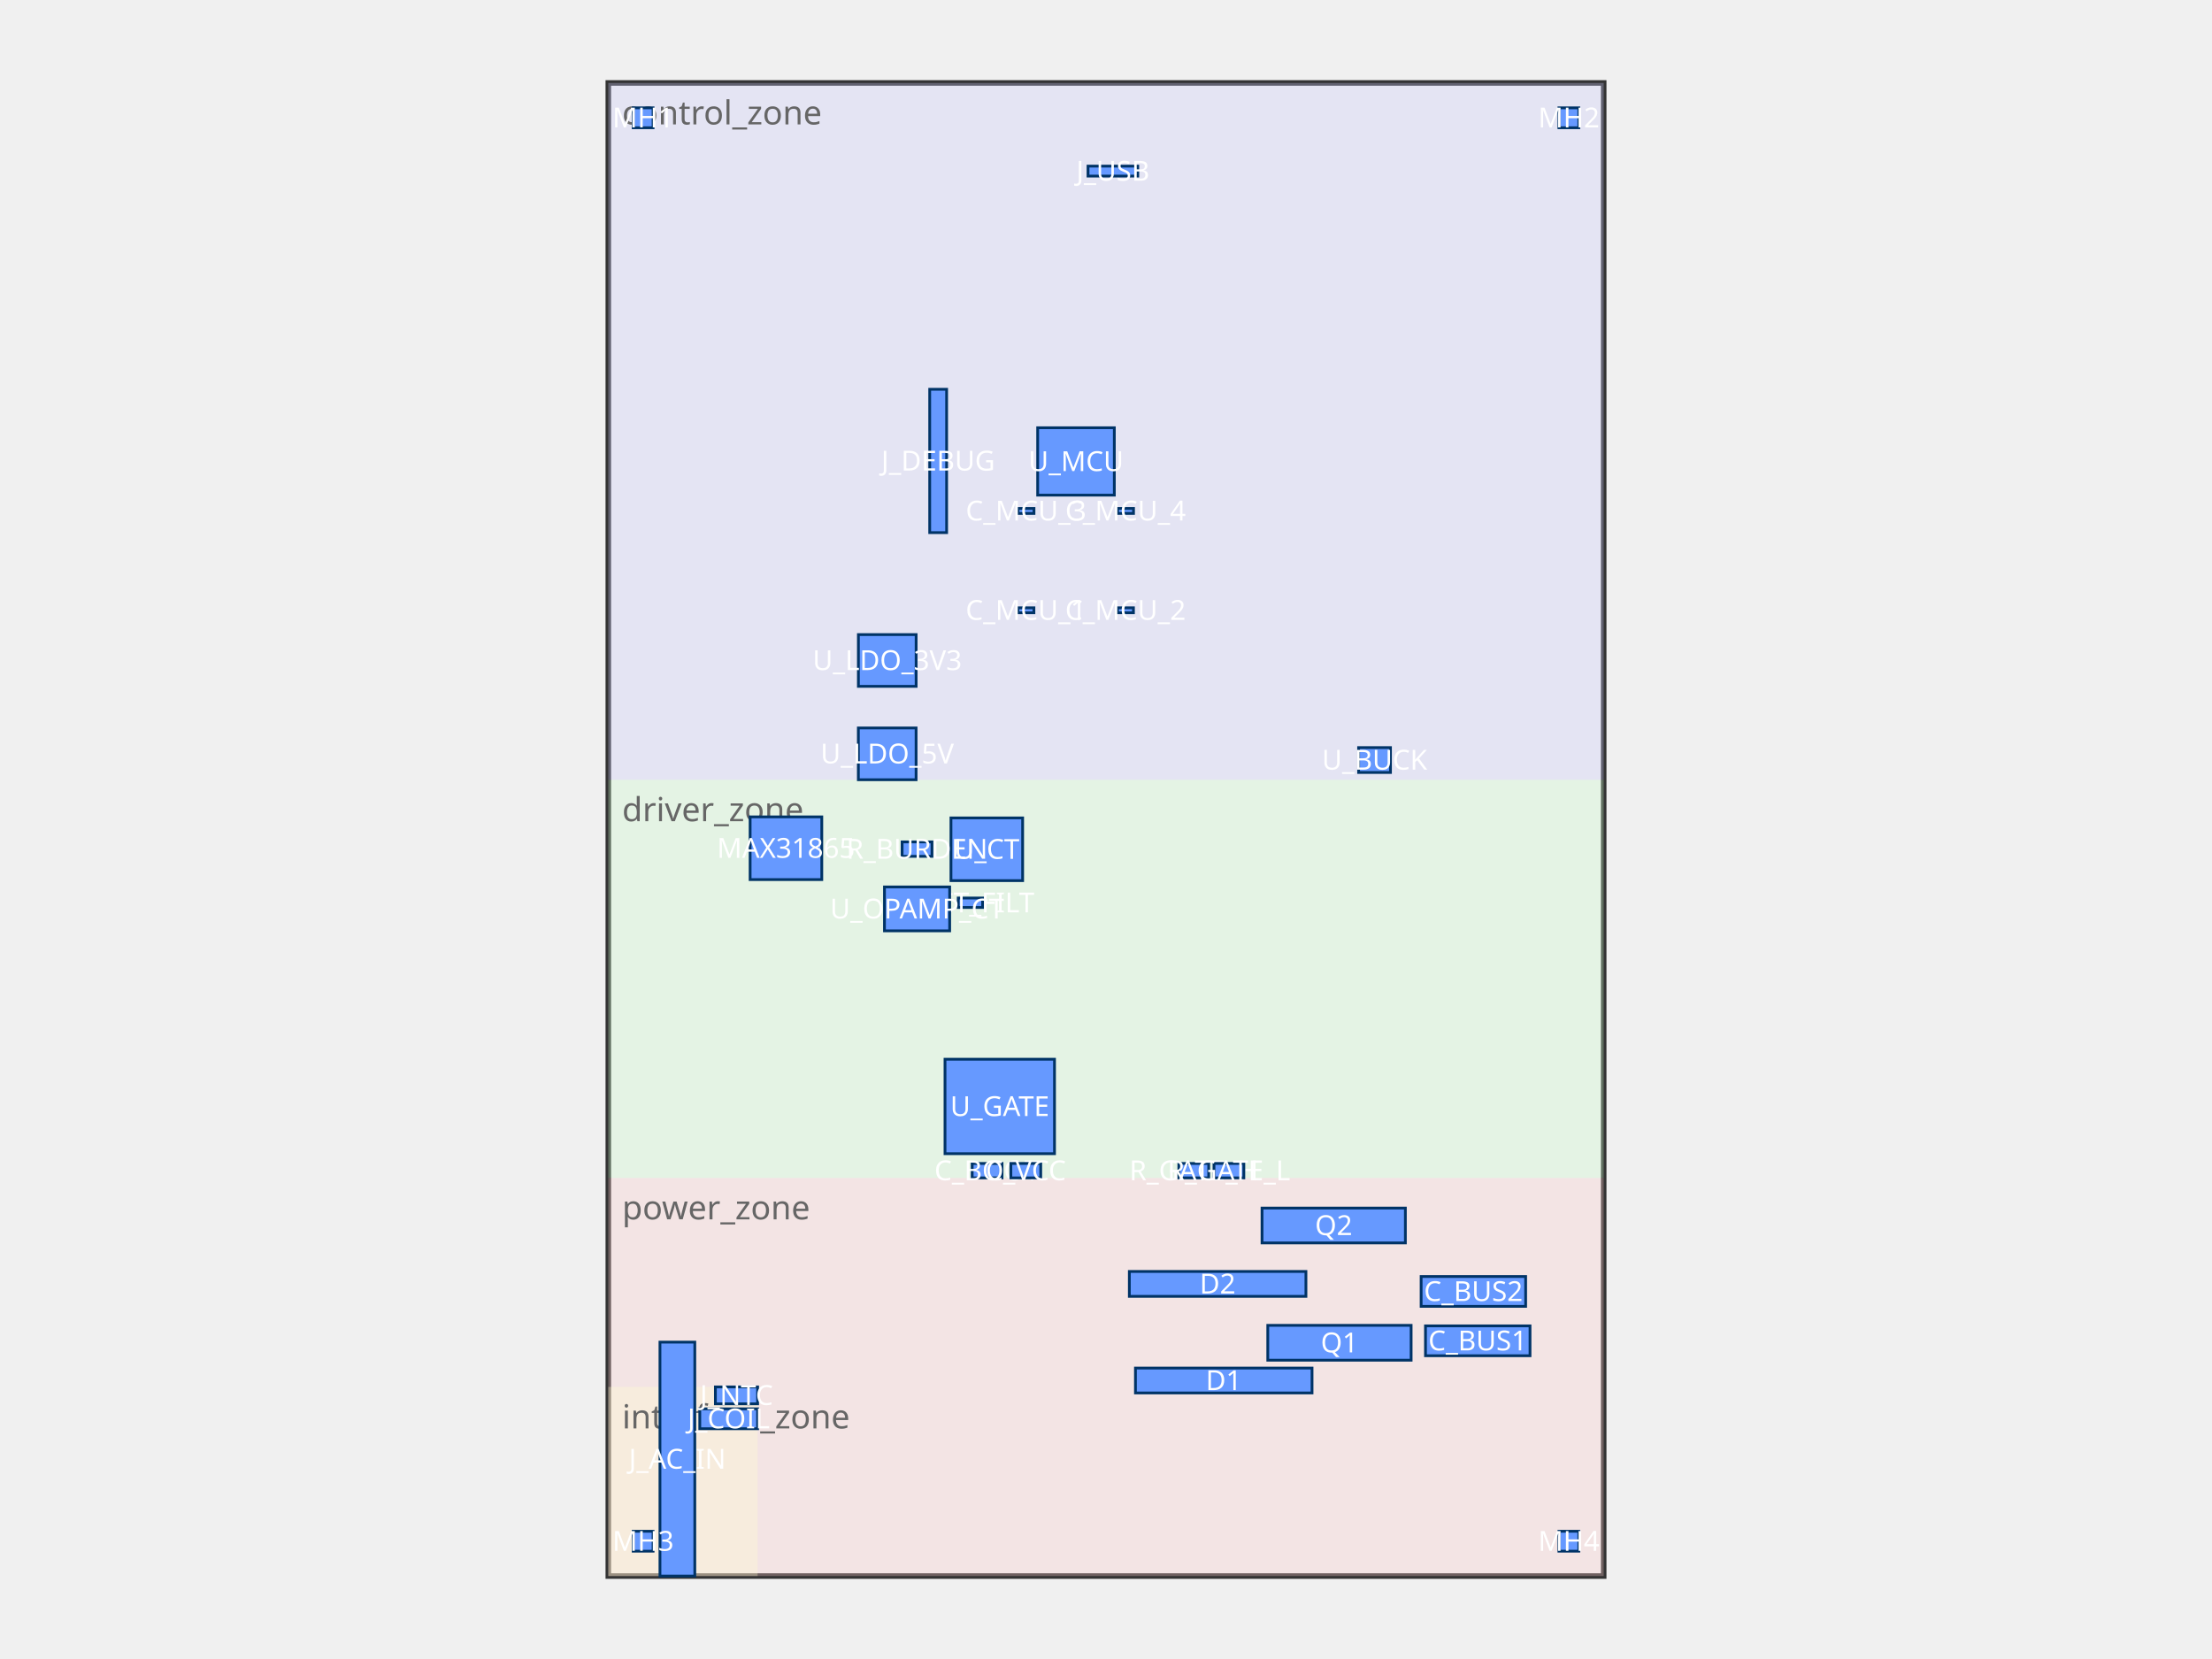
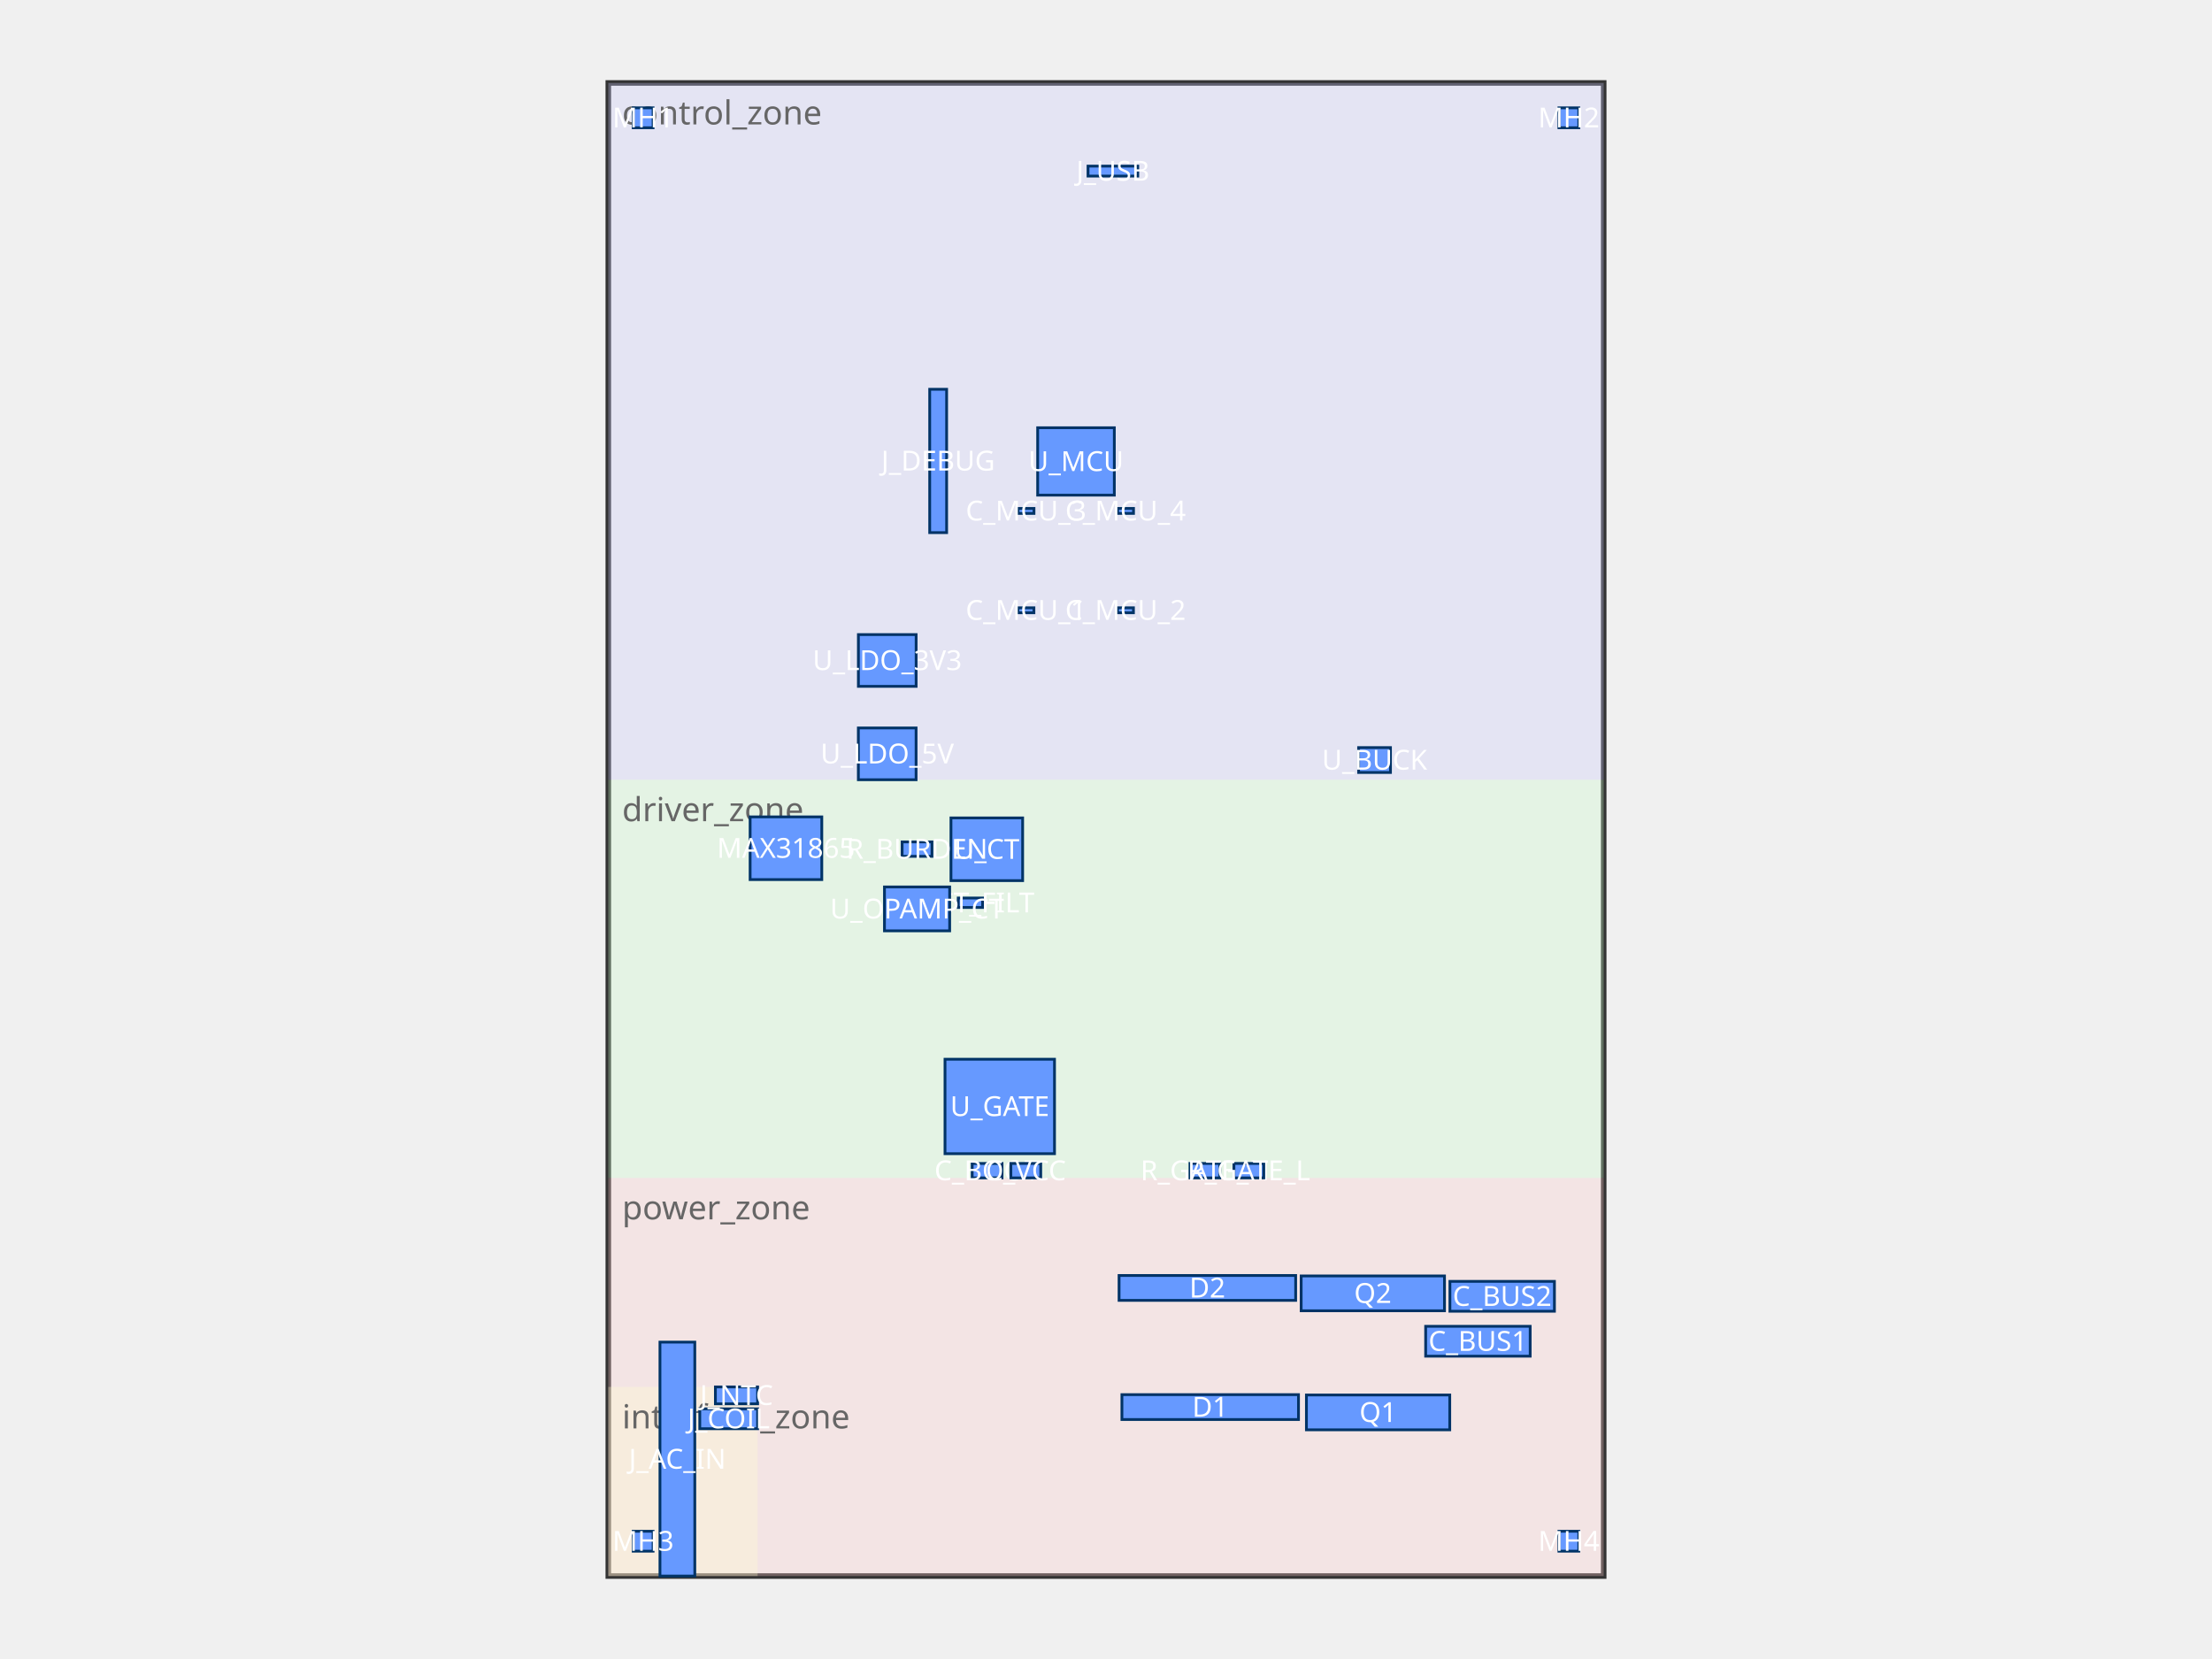
<svg xmlns="http://www.w3.org/2000/svg" viewBox="0 0 800 600">
  <rect x="220.0" y="30.0" width="360.0" height="540.0" fill="#eee" stroke="#333" stroke-width="2" />
  <rect x="220.0" y="426.0" width="360.0" height="144.0" fill="#ffcccc" fill-opacity="0.3" stroke="none" />
  <text x="225.0" y="441.0" font-family="sans-serif" font-size="12" fill="#666">power_zone</text>
  <rect x="220.0" y="282.0" width="360.0" height="144.0" fill="#ccffcc" fill-opacity="0.3" stroke="none" />
  <text x="225.0" y="297.0" font-family="sans-serif" font-size="12" fill="#666">driver_zone</text>
  <rect x="220.0" y="30.0" width="360.0" height="252.0" fill="#ccccff" fill-opacity="0.3" stroke="none" />
  <text x="225.0" y="45.0" font-family="sans-serif" font-size="12" fill="#666">control_zone</text>
  <rect x="220.0" y="501.6" width="54.0" height="68.4" fill="#ffffcc" fill-opacity="0.3" stroke="none" />
  <text x="225.0" y="516.6" font-family="sans-serif" font-size="12" fill="#666">interface_zone</text>
  <g transform="rotate(0.0, 244.984, 527.7)">
    <rect x="238.684" y="485.4" width="12.6" height="84.6" fill="#6699ff" stroke="#003366" stroke-width="1" />
    <text x="244.984" y="527.7" font-family="sans-serif" font-size="10" text-anchor="middle" dominant-baseline="middle" fill="white">J_AC_IN</text>
  </g>
-   <g transform="rotate(0.0, 442.5827, 499.2789)">
-     <rect x="410.651" y="494.779" width="63.864" height="9.0" fill="#6699ff" stroke="#003366" stroke-width="1" />
-     <text x="442.583" y="499.279" font-family="sans-serif" font-size="10" text-anchor="middle" dominant-baseline="middle" fill="white">D1</text>
+   <g transform="rotate(0.0, 437.6884, 508.8908)">
+     <rect x="405.756" y="504.391" width="63.864" height="9.0" fill="#6699ff" stroke="#003366" stroke-width="1" />
+     <text x="437.688" y="508.891" font-family="sans-serif" font-size="10" text-anchor="middle" dominant-baseline="middle" fill="white">D1</text>
  </g>
-   <g transform="rotate(0.0, 440.3743, 464.3422)">
-     <rect x="408.442" y="459.842" width="63.864" height="9.0" fill="#6699ff" stroke="#003366" stroke-width="1" />
-     <text x="440.374" y="464.342" font-family="sans-serif" font-size="10" text-anchor="middle" dominant-baseline="middle" fill="white">D2</text>
+   <g transform="rotate(0.0, 436.6614, 465.7992)">
+     <rect x="404.729" y="461.299" width="63.864" height="9.0" fill="#6699ff" stroke="#003366" stroke-width="1" />
+     <text x="436.661" y="465.799" font-family="sans-serif" font-size="10" text-anchor="middle" dominant-baseline="middle" fill="white">D2</text>
  </g>
-   <g transform="rotate(0.0, 534.4491, 484.9205)">
-     <rect x="515.549" y="479.521" width="37.8" height="10.8" fill="#6699ff" stroke="#003366" stroke-width="1" />
-     <text x="534.449" y="484.921" font-family="sans-serif" font-size="10" text-anchor="middle" dominant-baseline="middle" fill="white">C_BUS1</text>
+   <g transform="rotate(0.0, 534.5073, 485.0808)">
+     <rect x="515.607" y="479.681" width="37.8" height="10.8" fill="#6699ff" stroke="#003366" stroke-width="1" />
+     <text x="534.507" y="485.081" font-family="sans-serif" font-size="10" text-anchor="middle" dominant-baseline="middle" fill="white">C_BUS1</text>
  </g>
-   <g transform="rotate(0.0, 532.869, 467.0628)">
-     <rect x="513.969" y="461.663" width="37.8" height="10.8" fill="#6699ff" stroke="#003366" stroke-width="1" />
-     <text x="532.869" y="467.063" font-family="sans-serif" font-size="10" text-anchor="middle" dominant-baseline="middle" fill="white">C_BUS2</text>
+   <g transform="rotate(0.0, 543.2796, 468.8275)">
+     <rect x="524.38" y="463.427" width="37.8" height="10.8" fill="#6699ff" stroke="#003366" stroke-width="1" />
+     <text x="543.28" y="468.827" font-family="sans-serif" font-size="10" text-anchor="middle" dominant-baseline="middle" fill="white">C_BUS2</text>
  </g>
-   <g transform="rotate(0.0, 484.4298, 485.6318)">
-     <rect x="458.51" y="479.332" width="51.84" height="12.6" fill="#6699ff" stroke="#003366" stroke-width="1" />
-     <text x="484.43" y="485.632" font-family="sans-serif" font-size="10" text-anchor="middle" dominant-baseline="middle" fill="white">Q1</text>
+   <g transform="rotate(0.0, 498.4044, 510.8119)">
+     <rect x="472.484" y="504.512" width="51.84" height="12.6" fill="#6699ff" stroke="#003366" stroke-width="1" />
+     <text x="498.404" y="510.812" font-family="sans-serif" font-size="10" text-anchor="middle" dominant-baseline="middle" fill="white">Q1</text>
  </g>
-   <g transform="rotate(0.0, 482.3533, 443.2172)">
-     <rect x="456.433" y="436.917" width="51.84" height="12.6" fill="#6699ff" stroke="#003366" stroke-width="1" />
-     <text x="482.353" y="443.217" font-family="sans-serif" font-size="10" text-anchor="middle" dominant-baseline="middle" fill="white">Q2</text>
+   <g transform="rotate(0.0, 496.5006, 467.7613)">
+     <rect x="470.581" y="461.461" width="51.84" height="12.6" fill="#6699ff" stroke="#003366" stroke-width="1" />
+     <text x="496.501" y="467.761" font-family="sans-serif" font-size="10" text-anchor="middle" dominant-baseline="middle" fill="white">Q2</text>
  </g>
  <g transform="rotate(0.0, 361.575, 400.1671)">
    <rect x="341.775" y="383.085" width="39.6" height="34.164" fill="#6699ff" stroke="#003366" stroke-width="1" />
    <text x="361.575" y="400.167" font-family="sans-serif" font-size="10" text-anchor="middle" dominant-baseline="middle" fill="white">U_GATE</text>
  </g>
  <g transform="rotate(0.0, 357.0013, 423.39)">
    <rect x="351.601" y="420.78" width="10.8" height="5.22" fill="#6699ff" stroke="#003366" stroke-width="1" />
    <text x="357.001" y="423.39" font-family="sans-serif" font-size="10" text-anchor="middle" dominant-baseline="middle" fill="white">C_BOOT</text>
  </g>
  <g transform="rotate(0.0, 370.9899, 423.39)">
    <rect x="365.59" y="420.78" width="10.8" height="5.22" fill="#6699ff" stroke="#003366" stroke-width="1" />
    <text x="370.99" y="423.39" font-family="sans-serif" font-size="10" text-anchor="middle" dominant-baseline="middle" fill="white">C_VCC</text>
  </g>
-   <g transform="rotate(0.0, 431.7468, 423.39)">
-     <rect x="426.347" y="420.78" width="10.8" height="5.22" fill="#6699ff" stroke="#003366" stroke-width="1" />
-     <text x="431.747" y="423.39" font-family="sans-serif" font-size="10" text-anchor="middle" dominant-baseline="middle" fill="white">R_GATE_H</text>
+   <g transform="rotate(0.0, 435.7697, 423.39)">
+     <rect x="430.37" y="420.78" width="10.8" height="5.22" fill="#6699ff" stroke="#003366" stroke-width="1" />
+     <text x="435.77" y="423.39" font-family="sans-serif" font-size="10" text-anchor="middle" dominant-baseline="middle" fill="white">R_GATE_H</text>
  </g>
-   <g transform="rotate(0.0, 444.4501, 423.39)">
-     <rect x="439.05" y="420.78" width="10.8" height="5.22" fill="#6699ff" stroke="#003366" stroke-width="1" />
-     <text x="444.45" y="423.39" font-family="sans-serif" font-size="10" text-anchor="middle" dominant-baseline="middle" fill="white">R_GATE_L</text>
+   <g transform="rotate(0.0, 451.6623, 423.39)">
+     <rect x="446.262" y="420.78" width="10.8" height="5.22" fill="#6699ff" stroke="#003366" stroke-width="1" />
+     <text x="451.662" y="423.39" font-family="sans-serif" font-size="10" text-anchor="middle" dominant-baseline="middle" fill="white">R_GATE_L</text>
  </g>
  <g transform="rotate(0.0, 497.1233, 274.8767)">
    <rect x="491.363" y="270.377" width="11.52" height="9.0" fill="#6699ff" stroke="#003366" stroke-width="1" />
    <text x="497.123" y="274.877" font-family="sans-serif" font-size="10" text-anchor="middle" dominant-baseline="middle" fill="white">U_BUCK</text>
  </g>
  <g transform="rotate(0.0, 320.8914, 238.8689)">
    <rect x="310.451" y="229.509" width="20.88" height="18.72" fill="#6699ff" stroke="#003366" stroke-width="1" />
    <text x="320.891" y="238.869" font-family="sans-serif" font-size="10" text-anchor="middle" dominant-baseline="middle" fill="white">U_LDO_3V3</text>
  </g>
  <g transform="rotate(0.0, 320.8761, 272.64)">
    <rect x="310.436" y="263.28" width="20.88" height="18.72" fill="#6699ff" stroke="#003366" stroke-width="1" />
    <text x="320.876" y="272.64" font-family="sans-serif" font-size="10" text-anchor="middle" dominant-baseline="middle" fill="white">U_LDO_5V</text>
  </g>
  <g transform="rotate(0.0, 389.1489, 166.8888)">
    <rect x="375.289" y="154.703" width="27.72" height="24.372" fill="#6699ff" stroke="#003366" stroke-width="1" />
    <text x="389.149" y="166.889" font-family="sans-serif" font-size="10" text-anchor="middle" dominant-baseline="middle" fill="white">U_MCU</text>
  </g>
  <g transform="rotate(0.0, 371.0456, 220.72)">
    <rect x="368.166" y="219.82" width="5.76" height="1.8" fill="#6699ff" stroke="#003366" stroke-width="1" />
    <text x="371.046" y="220.72" font-family="sans-serif" font-size="10" text-anchor="middle" dominant-baseline="middle" fill="white">C_MCU_1</text>
  </g>
  <g transform="rotate(0.0, 407.04, 220.7174)">
    <rect x="404.16" y="219.817" width="5.76" height="1.8" fill="#6699ff" stroke="#003366" stroke-width="1" />
    <text x="407.04" y="220.717" font-family="sans-serif" font-size="10" text-anchor="middle" dominant-baseline="middle" fill="white">C_MCU_2</text>
  </g>
  <g transform="rotate(0.0, 371.0737, 184.782)">
    <rect x="368.194" y="183.882" width="5.76" height="1.8" fill="#6699ff" stroke="#003366" stroke-width="1" />
    <text x="371.074" y="184.782" font-family="sans-serif" font-size="10" text-anchor="middle" dominant-baseline="middle" fill="white">C_MCU_3</text>
  </g>
  <g transform="rotate(0.0, 407.0681, 184.7794)">
    <rect x="404.188" y="183.879" width="5.76" height="1.8" fill="#6699ff" stroke="#003366" stroke-width="1" />
    <text x="407.068" y="184.779" font-family="sans-serif" font-size="10" text-anchor="middle" dominant-baseline="middle" fill="white">C_MCU_4</text>
  </g>
  <g transform="rotate(0.0, 402.4964, 61.88085)">
    <rect x="393.496" y="60.081" width="18.0" height="3.6" fill="#6699ff" stroke="#003366" stroke-width="1" />
    <text x="402.496" y="61.881" font-family="sans-serif" font-size="10" text-anchor="middle" dominant-baseline="middle" fill="white">J_USB</text>
  </g>
  <g transform="rotate(0.0, 339.3004, 166.7104)">
    <rect x="336.24" y="140.79" width="6.12" height="51.84" fill="#6699ff" stroke="#003366" stroke-width="1" />
    <text x="339.3" y="166.71" font-family="sans-serif" font-size="10" text-anchor="middle" dominant-baseline="middle" fill="white">J_DEBUG</text>
  </g>
  <g transform="rotate(0.0, 356.8911, 307.1513)">
    <rect x="343.931" y="295.811" width="25.92" height="22.68" fill="#6699ff" stroke="#003366" stroke-width="1" />
    <text x="356.891" y="307.151" font-family="sans-serif" font-size="10" text-anchor="middle" dominant-baseline="middle" fill="white">U_CT</text>
  </g>
  <g transform="rotate(0.0, 331.6624, 307.0972)">
    <rect x="326.262" y="304.487" width="10.8" height="5.22" fill="#6699ff" stroke="#003366" stroke-width="1" />
    <text x="331.662" y="307.097" font-family="sans-serif" font-size="10" text-anchor="middle" dominant-baseline="middle" fill="white">R_BURDEN</text>
  </g>
  <g transform="rotate(0.0, 350.9653, 326.4896)">
    <rect x="346.555" y="324.78" width="8.82" height="3.42" fill="#6699ff" stroke="#003366" stroke-width="1" />
    <text x="350.965" y="326.49" font-family="sans-serif" font-size="10" text-anchor="middle" dominant-baseline="middle" fill="white">C_CT_FILT</text>
  </g>
  <g transform="rotate(0.0, 331.6703, 328.7117)">
    <rect x="319.88" y="320.774" width="23.58" height="15.876" fill="#6699ff" stroke="#003366" stroke-width="1" />
    <text x="331.67" y="328.712" font-family="sans-serif" font-size="10" text-anchor="middle" dominant-baseline="middle" fill="white">U_OPAMP_CT</text>
  </g>
  <g transform="rotate(0.0, 284.2526, 306.7754)">
    <rect x="271.293" y="295.435" width="25.92" height="22.68" fill="#6699ff" stroke="#003366" stroke-width="1" />
    <text x="284.253" y="306.775" font-family="sans-serif" font-size="10" text-anchor="middle" dominant-baseline="middle" fill="white">MAX31865</text>
  </g>
  <g transform="rotate(0.0, 263.542, 513.12)">
    <rect x="253.084" y="509.52" width="20.916" height="7.2" fill="#6699ff" stroke="#003366" stroke-width="1" />
    <text x="263.542" y="513.12" font-family="sans-serif" font-size="10" text-anchor="middle" dominant-baseline="middle" fill="white">J_COIL</text>
  </g>
  <g transform="rotate(0.0, 266.368, 504.66)">
    <rect x="258.736" y="501.6" width="15.264" height="6.12" fill="#6699ff" stroke="#003366" stroke-width="1" />
    <text x="266.368" y="504.66" font-family="sans-serif" font-size="10" text-anchor="middle" dominant-baseline="middle" fill="white">J_NTC</text>
  </g>
  <g transform="rotate(0.0, 232.6, 42.6)">
    <rect x="229.0" y="39.0" width="7.2" height="7.2" fill="#6699ff" stroke="#003366" stroke-width="1" />
    <text x="232.6" y="42.6" font-family="sans-serif" font-size="10" text-anchor="middle" dominant-baseline="middle" fill="white">MH1</text>
  </g>
  <g transform="rotate(0.0, 567.4, 42.6)">
    <rect x="563.8" y="39.0" width="7.2" height="7.2" fill="#6699ff" stroke="#003366" stroke-width="1" />
    <text x="567.4" y="42.6" font-family="sans-serif" font-size="10" text-anchor="middle" dominant-baseline="middle" fill="white">MH2</text>
  </g>
  <g transform="rotate(0.0, 232.6, 557.4)">
    <rect x="229.0" y="553.8" width="7.2" height="7.2" fill="#6699ff" stroke="#003366" stroke-width="1" />
    <text x="232.6" y="557.4" font-family="sans-serif" font-size="10" text-anchor="middle" dominant-baseline="middle" fill="white">MH3</text>
  </g>
  <g transform="rotate(0.0, 567.4, 557.4)">
    <rect x="563.8" y="553.8" width="7.2" height="7.2" fill="#6699ff" stroke="#003366" stroke-width="1" />
    <text x="567.4" y="557.4" font-family="sans-serif" font-size="10" text-anchor="middle" dominant-baseline="middle" fill="white">MH4</text>
  </g>
</svg>
